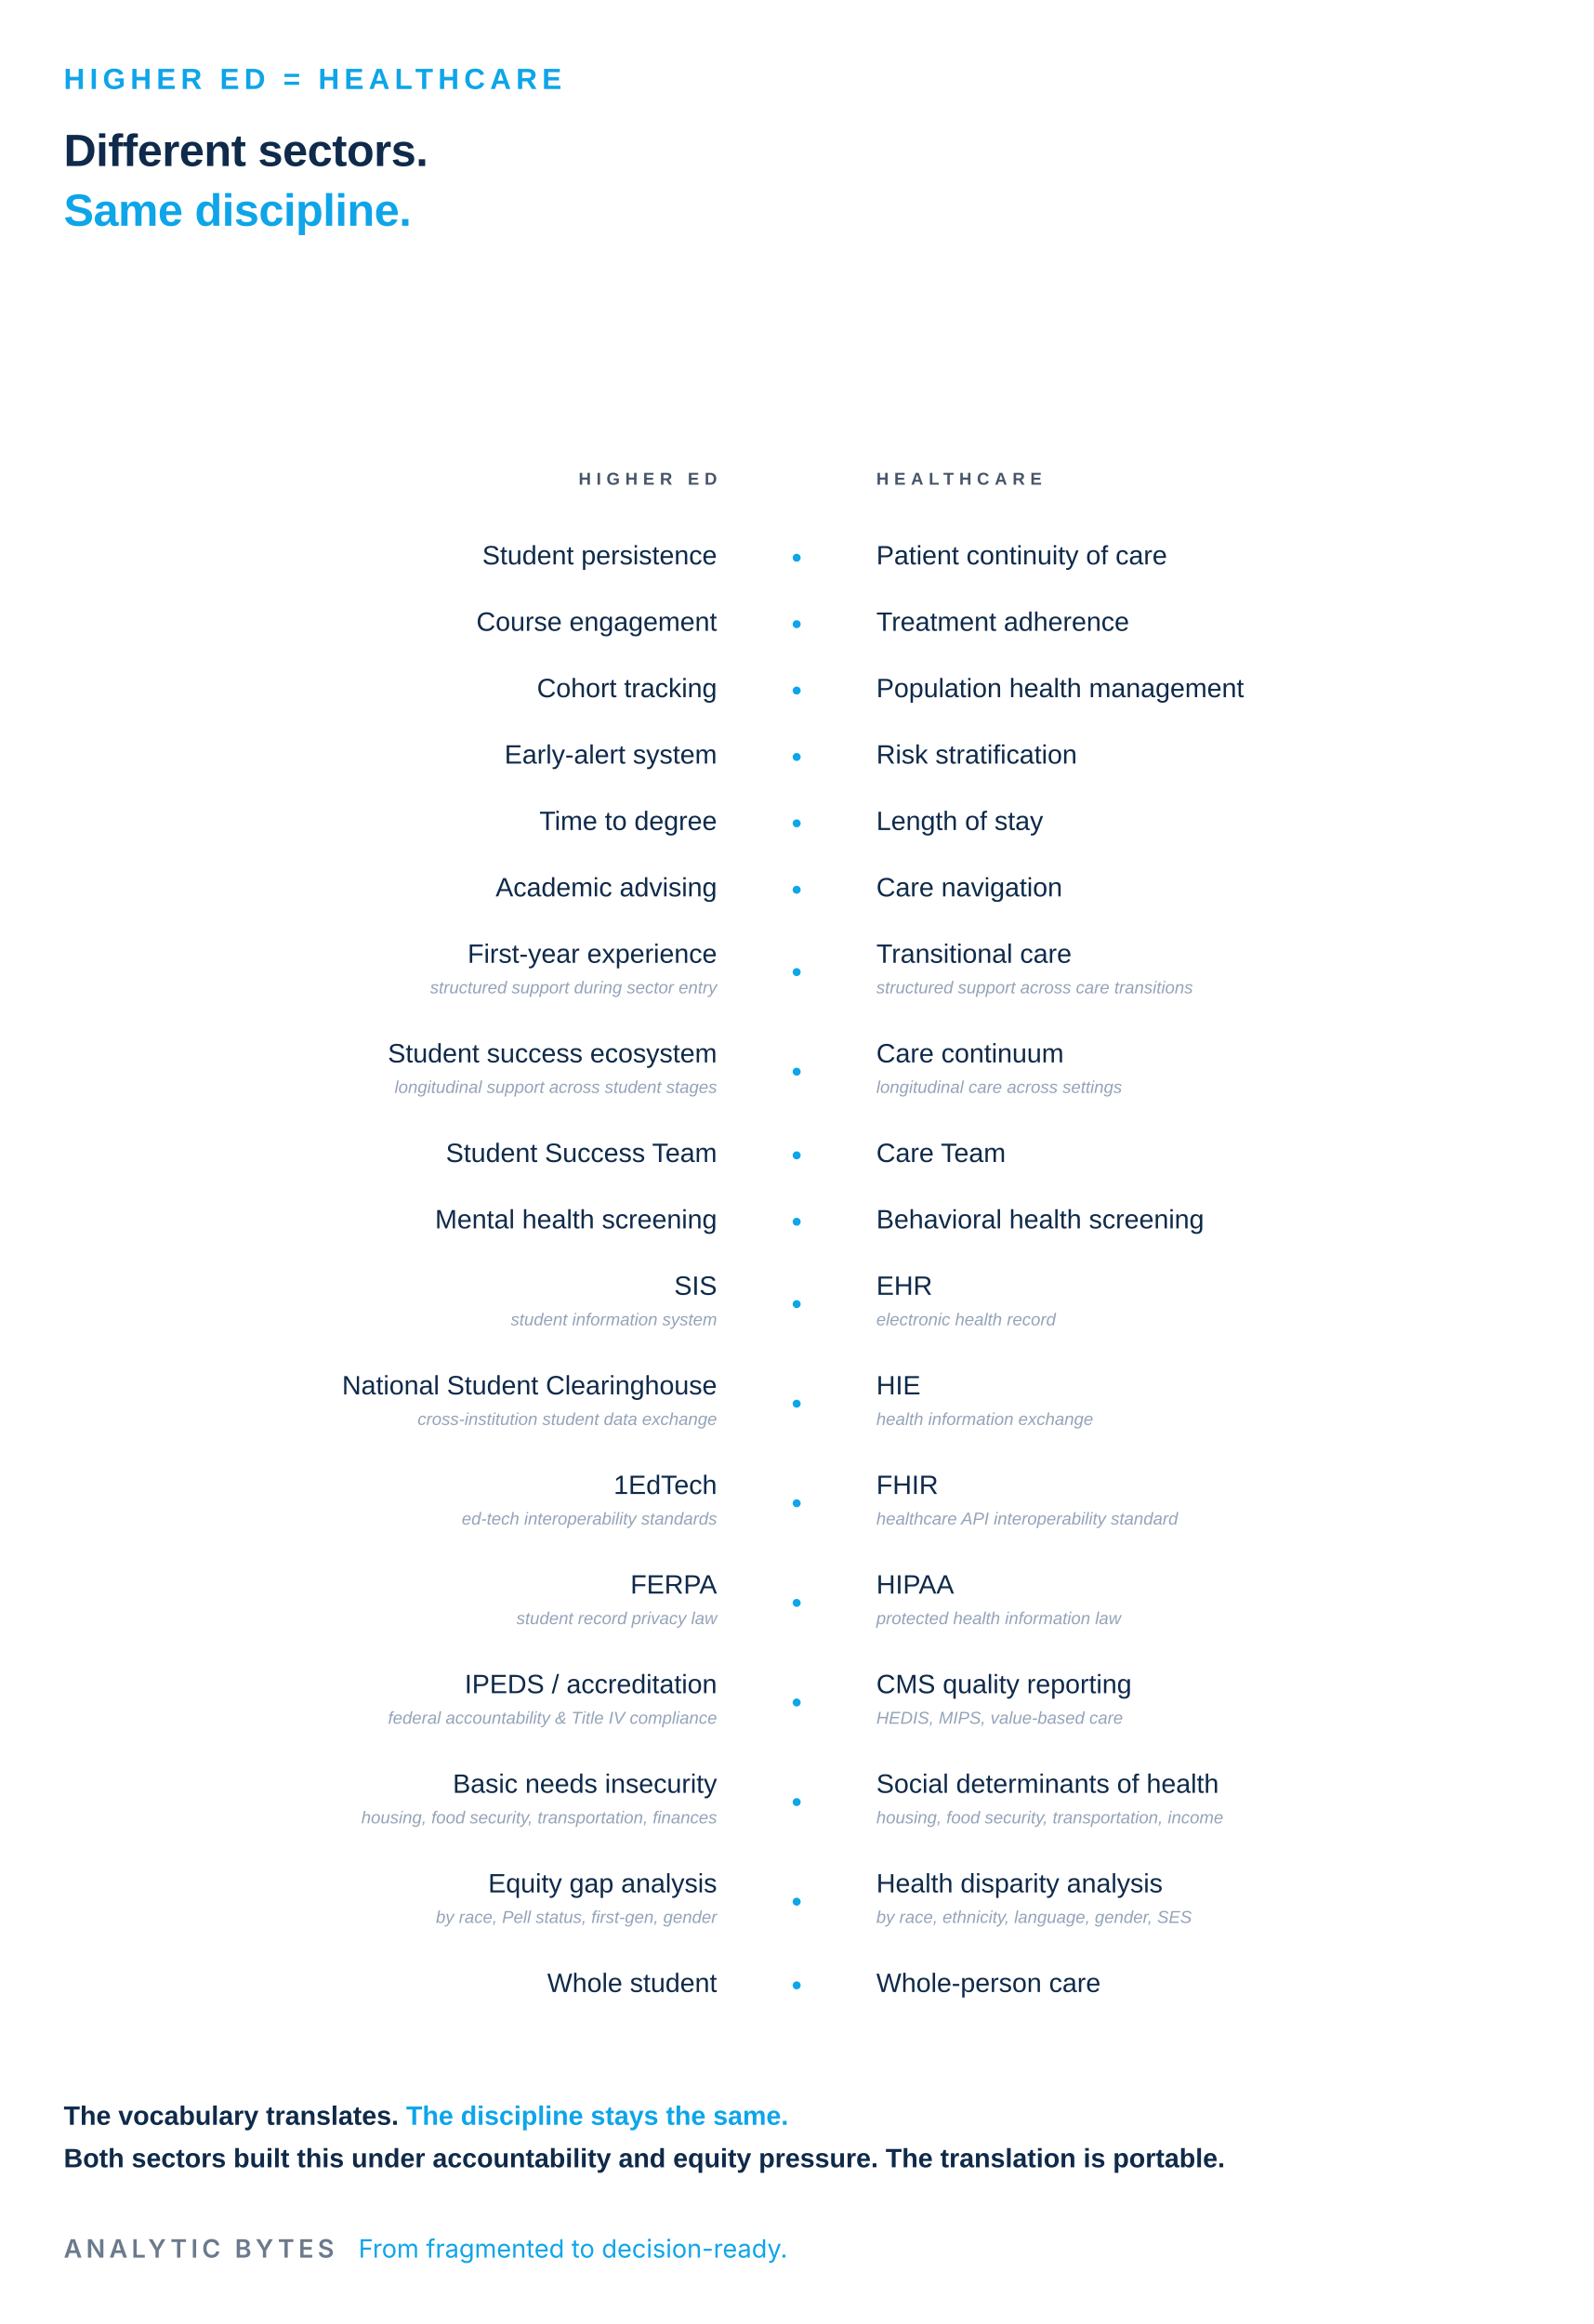
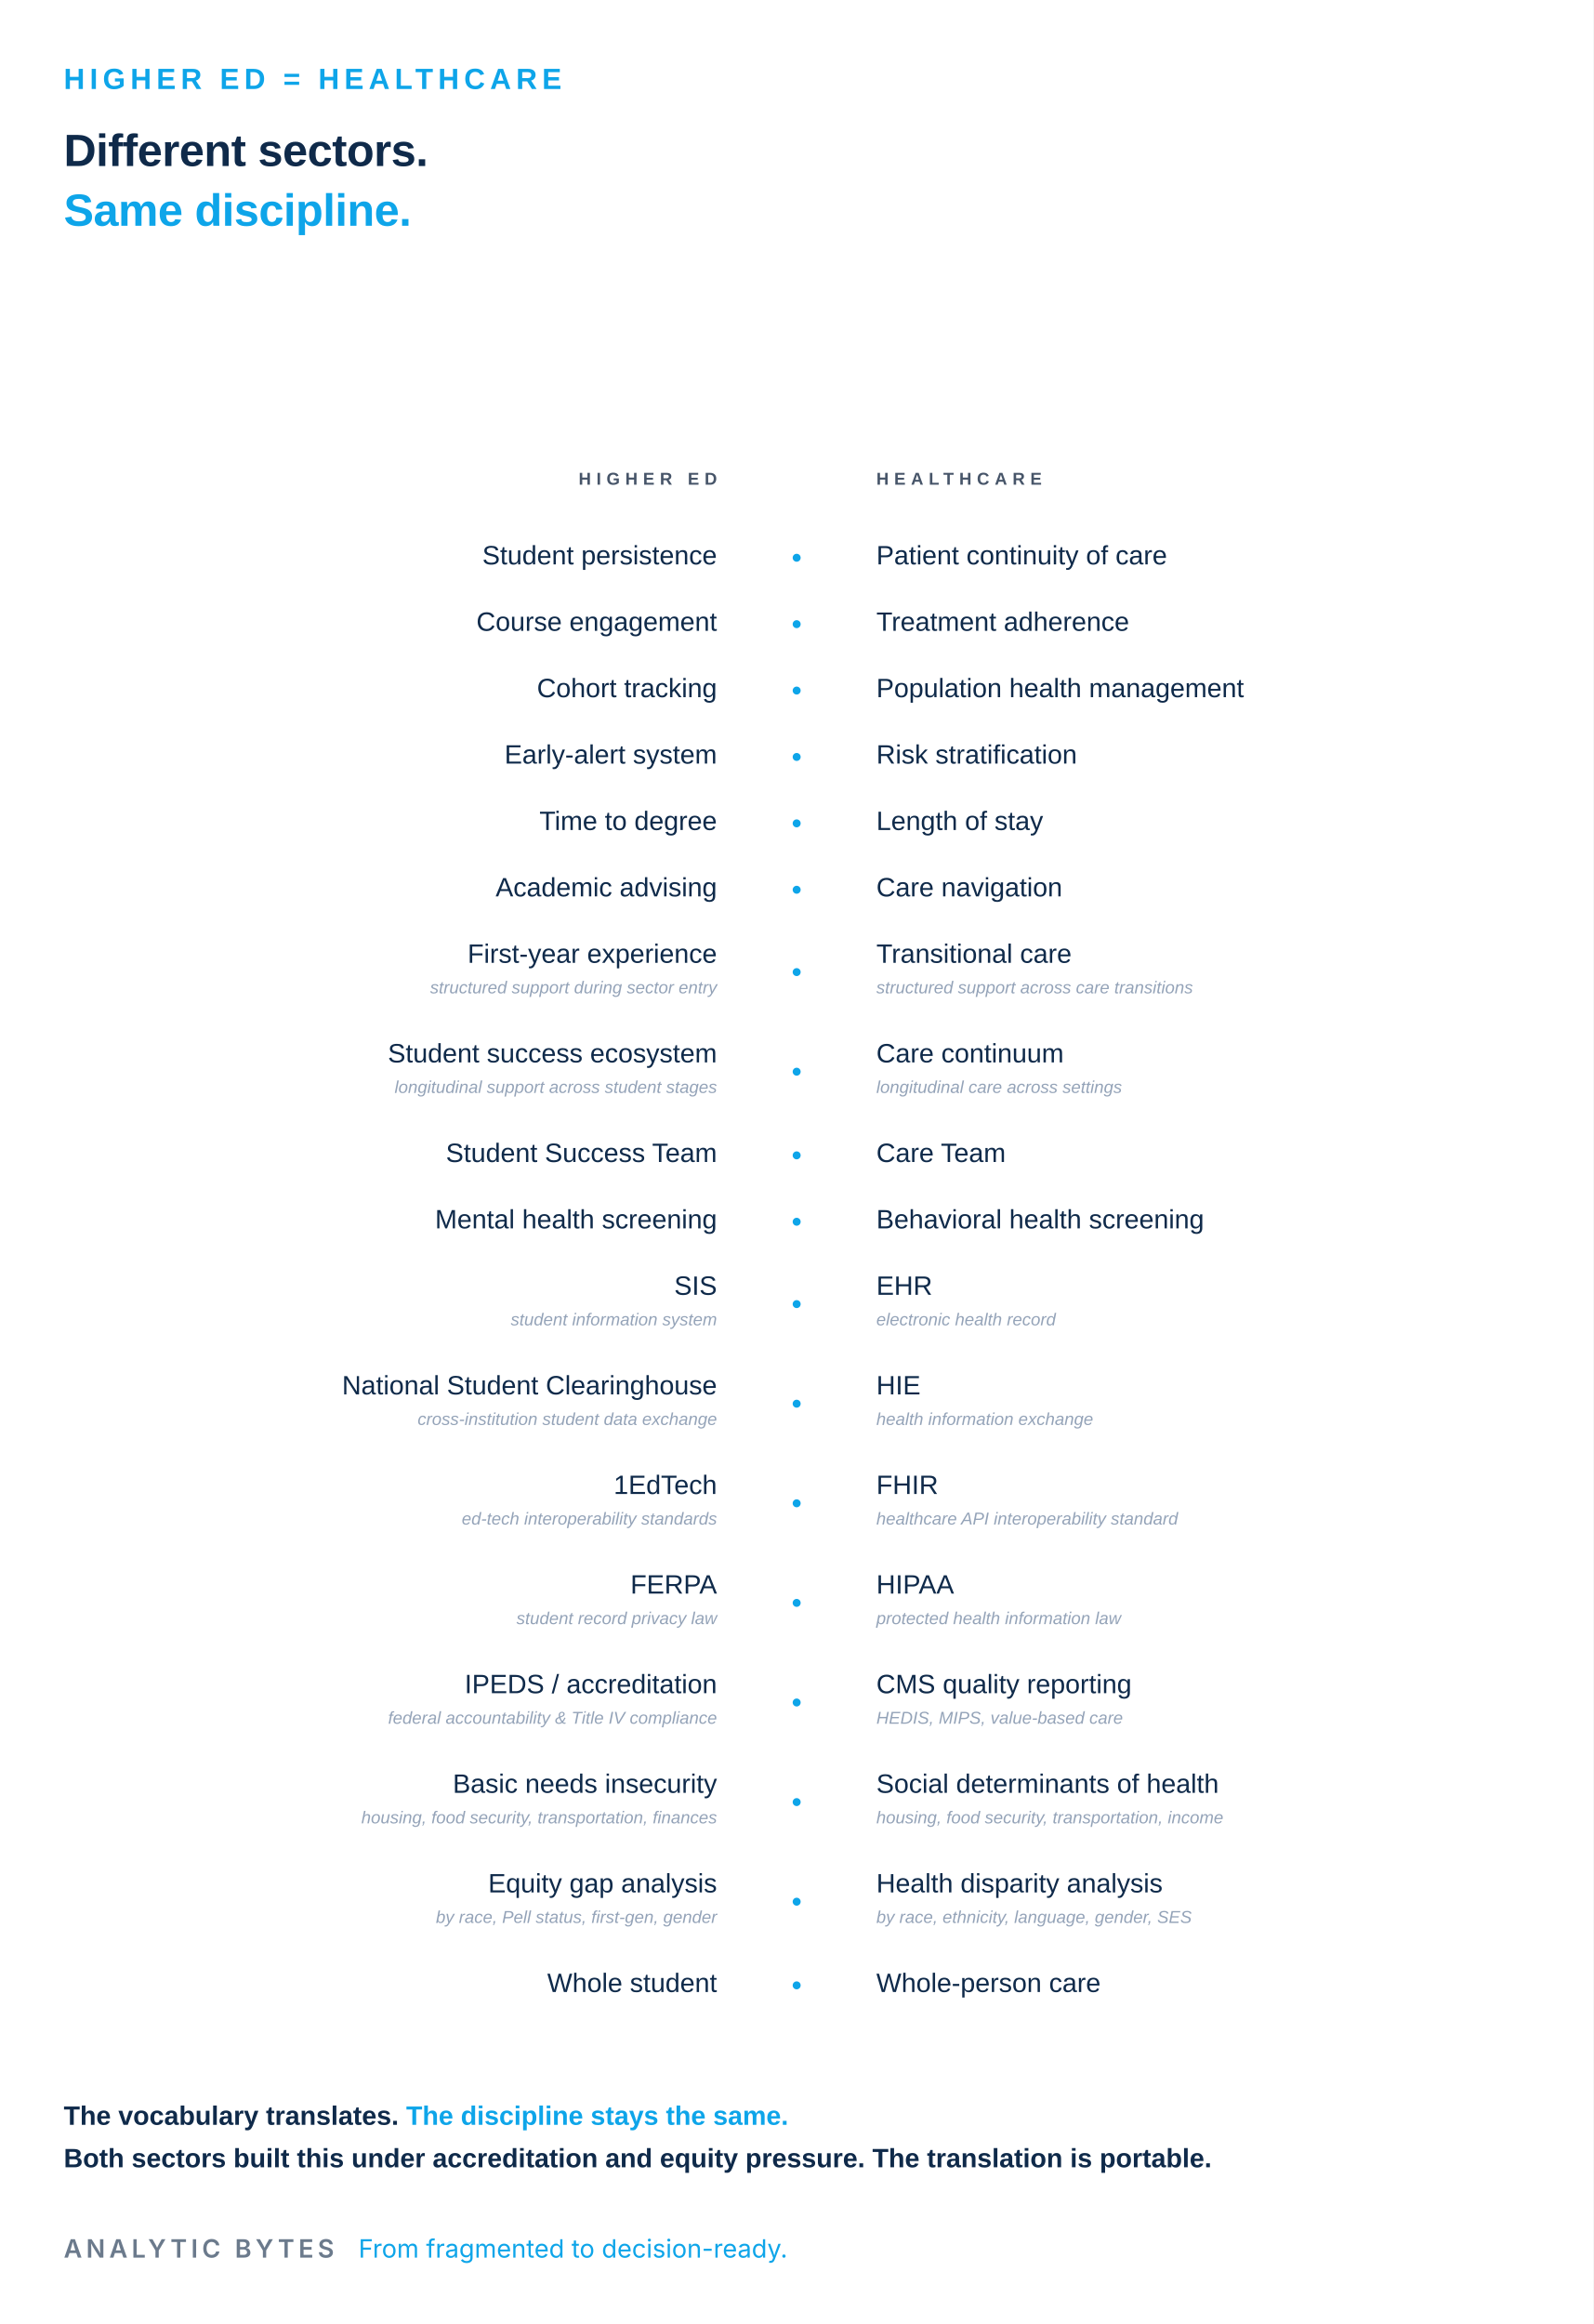
<svg xmlns="http://www.w3.org/2000/svg" viewBox="0 0 1200 1750" role="img">
  <rect width="1200" height="1750" fill="#FFFFFF" />
  <text x="48" y="67" font-family="-apple-system, BlinkMacSystemFont, 'Helvetica Neue', Arial, sans-serif" font-size="22" font-weight="600" letter-spacing="3.7" fill="#0EA5E9">HIGHER ED  =  HEALTHCARE</text>
  <text x="48" y="125" font-family="-apple-system, BlinkMacSystemFont, 'Helvetica Neue', Arial, sans-serif" font-size="34" font-weight="700" letter-spacing="-0.3" fill="#0F2A4A">Different sectors.</text>
  <text x="48" y="170" font-family="-apple-system, BlinkMacSystemFont, 'Helvetica Neue', Arial, sans-serif" font-size="34" font-weight="700" letter-spacing="-0.3" fill="#0EA5E9">Same discipline.</text>
  <text x="540" y="365" font-family="-apple-system, BlinkMacSystemFont, 'Helvetica Neue', Arial, sans-serif" font-size="13" font-weight="600" letter-spacing="4" fill="#475569" text-anchor="end">HIGHER ED</text>
  <text x="660" y="365" font-family="-apple-system, BlinkMacSystemFont, 'Helvetica Neue', Arial, sans-serif" font-size="13" font-weight="600" letter-spacing="4" fill="#475569" text-anchor="start">HEALTHCARE</text>
  <text x="540" y="425" font-family="-apple-system, BlinkMacSystemFont, 'Helvetica Neue', Arial, sans-serif" font-size="20" font-weight="500" fill="#0F2A4A" text-anchor="end">Student persistence</text>
  <circle cx="600" cy="420" r="3" fill="#0EA5E9" />
  <text x="660" y="425" font-family="-apple-system, BlinkMacSystemFont, 'Helvetica Neue', Arial, sans-serif" font-size="20" font-weight="500" fill="#0F2A4A" text-anchor="start">Patient continuity of care</text>
  <text x="540" y="475" font-family="-apple-system, BlinkMacSystemFont, 'Helvetica Neue', Arial, sans-serif" font-size="20" font-weight="500" fill="#0F2A4A" text-anchor="end">Course engagement</text>
  <circle cx="600" cy="470" r="3" fill="#0EA5E9" />
  <text x="660" y="475" font-family="-apple-system, BlinkMacSystemFont, 'Helvetica Neue', Arial, sans-serif" font-size="20" font-weight="500" fill="#0F2A4A" text-anchor="start">Treatment adherence</text>
  <text x="540" y="525" font-family="-apple-system, BlinkMacSystemFont, 'Helvetica Neue', Arial, sans-serif" font-size="20" font-weight="500" fill="#0F2A4A" text-anchor="end">Cohort tracking</text>
  <circle cx="600" cy="520" r="3" fill="#0EA5E9" />
  <text x="660" y="525" font-family="-apple-system, BlinkMacSystemFont, 'Helvetica Neue', Arial, sans-serif" font-size="20" font-weight="500" fill="#0F2A4A" text-anchor="start">Population health management</text>
  <text x="540" y="575" font-family="-apple-system, BlinkMacSystemFont, 'Helvetica Neue', Arial, sans-serif" font-size="20" font-weight="500" fill="#0F2A4A" text-anchor="end">Early-alert system</text>
  <circle cx="600" cy="570" r="3" fill="#0EA5E9" />
  <text x="660" y="575" font-family="-apple-system, BlinkMacSystemFont, 'Helvetica Neue', Arial, sans-serif" font-size="20" font-weight="500" fill="#0F2A4A" text-anchor="start">Risk stratification</text>
  <text x="540" y="625" font-family="-apple-system, BlinkMacSystemFont, 'Helvetica Neue', Arial, sans-serif" font-size="20" font-weight="500" fill="#0F2A4A" text-anchor="end">Time to degree</text>
  <circle cx="600" cy="620" r="3" fill="#0EA5E9" />
  <text x="660" y="625" font-family="-apple-system, BlinkMacSystemFont, 'Helvetica Neue', Arial, sans-serif" font-size="20" font-weight="500" fill="#0F2A4A" text-anchor="start">Length of stay</text>
  <text x="540" y="675" font-family="-apple-system, BlinkMacSystemFont, 'Helvetica Neue', Arial, sans-serif" font-size="20" font-weight="500" fill="#0F2A4A" text-anchor="end">Academic advising</text>
  <circle cx="600" cy="670" r="3" fill="#0EA5E9" />
  <text x="660" y="675" font-family="-apple-system, BlinkMacSystemFont, 'Helvetica Neue', Arial, sans-serif" font-size="20" font-weight="500" fill="#0F2A4A" text-anchor="start">Care navigation</text>
  <text x="540" y="725" font-family="-apple-system, BlinkMacSystemFont, 'Helvetica Neue', Arial, sans-serif" font-size="20" font-weight="500" fill="#0F2A4A" text-anchor="end">First-year experience</text>
  <text x="540" y="748" font-family="-apple-system, BlinkMacSystemFont, 'Helvetica Neue', Arial, sans-serif" font-size="13" font-style="italic" fill="#94A3B8" text-anchor="end">structured support during sector entry</text>
  <circle cx="600" cy="732" r="3" fill="#0EA5E9" />
  <text x="660" y="725" font-family="-apple-system, BlinkMacSystemFont, 'Helvetica Neue', Arial, sans-serif" font-size="20" font-weight="500" fill="#0F2A4A" text-anchor="start">Transitional care</text>
  <text x="660" y="748" font-family="-apple-system, BlinkMacSystemFont, 'Helvetica Neue', Arial, sans-serif" font-size="13" font-style="italic" fill="#94A3B8" text-anchor="start">structured support across care transitions</text>
  <text x="540" y="800" font-family="-apple-system, BlinkMacSystemFont, 'Helvetica Neue', Arial, sans-serif" font-size="20" font-weight="500" fill="#0F2A4A" text-anchor="end">Student success ecosystem</text>
  <text x="540" y="823" font-family="-apple-system, BlinkMacSystemFont, 'Helvetica Neue', Arial, sans-serif" font-size="13" font-style="italic" fill="#94A3B8" text-anchor="end">longitudinal support across student stages</text>
  <circle cx="600" cy="807" r="3" fill="#0EA5E9" />
  <text x="660" y="800" font-family="-apple-system, BlinkMacSystemFont, 'Helvetica Neue', Arial, sans-serif" font-size="20" font-weight="500" fill="#0F2A4A" text-anchor="start">Care continuum</text>
  <text x="660" y="823" font-family="-apple-system, BlinkMacSystemFont, 'Helvetica Neue', Arial, sans-serif" font-size="13" font-style="italic" fill="#94A3B8" text-anchor="start">longitudinal care across settings</text>
  <text x="540" y="875" font-family="-apple-system, BlinkMacSystemFont, 'Helvetica Neue', Arial, sans-serif" font-size="20" font-weight="500" fill="#0F2A4A" text-anchor="end">Student Success Team</text>
  <circle cx="600" cy="870" r="3" fill="#0EA5E9" />
  <text x="660" y="875" font-family="-apple-system, BlinkMacSystemFont, 'Helvetica Neue', Arial, sans-serif" font-size="20" font-weight="500" fill="#0F2A4A" text-anchor="start">Care Team</text>
  <text x="540" y="925" font-family="-apple-system, BlinkMacSystemFont, 'Helvetica Neue', Arial, sans-serif" font-size="20" font-weight="500" fill="#0F2A4A" text-anchor="end">Mental health screening</text>
  <circle cx="600" cy="920" r="3" fill="#0EA5E9" />
  <text x="660" y="925" font-family="-apple-system, BlinkMacSystemFont, 'Helvetica Neue', Arial, sans-serif" font-size="20" font-weight="500" fill="#0F2A4A" text-anchor="start">Behavioral health screening</text>
  <text x="540" y="975" font-family="-apple-system, BlinkMacSystemFont, 'Helvetica Neue', Arial, sans-serif" font-size="20" font-weight="500" fill="#0F2A4A" text-anchor="end">SIS</text>
  <text x="540" y="998" font-family="-apple-system, BlinkMacSystemFont, 'Helvetica Neue', Arial, sans-serif" font-size="13" font-style="italic" fill="#94A3B8" text-anchor="end">student information system</text>
  <circle cx="600" cy="982" r="3" fill="#0EA5E9" />
  <text x="660" y="975" font-family="-apple-system, BlinkMacSystemFont, 'Helvetica Neue', Arial, sans-serif" font-size="20" font-weight="500" fill="#0F2A4A" text-anchor="start">EHR</text>
  <text x="660" y="998" font-family="-apple-system, BlinkMacSystemFont, 'Helvetica Neue', Arial, sans-serif" font-size="13" font-style="italic" fill="#94A3B8" text-anchor="start">electronic health record</text>
  <text x="540" y="1050" font-family="-apple-system, BlinkMacSystemFont, 'Helvetica Neue', Arial, sans-serif" font-size="20" font-weight="500" fill="#0F2A4A" text-anchor="end">National Student Clearinghouse</text>
  <text x="540" y="1073" font-family="-apple-system, BlinkMacSystemFont, 'Helvetica Neue', Arial, sans-serif" font-size="13" font-style="italic" fill="#94A3B8" text-anchor="end">cross-institution student data exchange</text>
  <circle cx="600" cy="1057" r="3" fill="#0EA5E9" />
  <text x="660" y="1050" font-family="-apple-system, BlinkMacSystemFont, 'Helvetica Neue', Arial, sans-serif" font-size="20" font-weight="500" fill="#0F2A4A" text-anchor="start">HIE</text>
  <text x="660" y="1073" font-family="-apple-system, BlinkMacSystemFont, 'Helvetica Neue', Arial, sans-serif" font-size="13" font-style="italic" fill="#94A3B8" text-anchor="start">health information exchange</text>
  <text x="540" y="1125" font-family="-apple-system, BlinkMacSystemFont, 'Helvetica Neue', Arial, sans-serif" font-size="20" font-weight="500" fill="#0F2A4A" text-anchor="end">1EdTech</text>
  <text x="540" y="1148" font-family="-apple-system, BlinkMacSystemFont, 'Helvetica Neue', Arial, sans-serif" font-size="13" font-style="italic" fill="#94A3B8" text-anchor="end">ed-tech interoperability standards</text>
  <circle cx="600" cy="1132" r="3" fill="#0EA5E9" />
  <text x="660" y="1125" font-family="-apple-system, BlinkMacSystemFont, 'Helvetica Neue', Arial, sans-serif" font-size="20" font-weight="500" fill="#0F2A4A" text-anchor="start">FHIR</text>
  <text x="660" y="1148" font-family="-apple-system, BlinkMacSystemFont, 'Helvetica Neue', Arial, sans-serif" font-size="13" font-style="italic" fill="#94A3B8" text-anchor="start">healthcare API interoperability standard</text>
  <text x="540" y="1200" font-family="-apple-system, BlinkMacSystemFont, 'Helvetica Neue', Arial, sans-serif" font-size="20" font-weight="500" fill="#0F2A4A" text-anchor="end">FERPA</text>
  <text x="540" y="1223" font-family="-apple-system, BlinkMacSystemFont, 'Helvetica Neue', Arial, sans-serif" font-size="13" font-style="italic" fill="#94A3B8" text-anchor="end">student record privacy law</text>
  <circle cx="600" cy="1207" r="3" fill="#0EA5E9" />
  <text x="660" y="1200" font-family="-apple-system, BlinkMacSystemFont, 'Helvetica Neue', Arial, sans-serif" font-size="20" font-weight="500" fill="#0F2A4A" text-anchor="start">HIPAA</text>
  <text x="660" y="1223" font-family="-apple-system, BlinkMacSystemFont, 'Helvetica Neue', Arial, sans-serif" font-size="13" font-style="italic" fill="#94A3B8" text-anchor="start">protected health information law</text>
  <text x="540" y="1275" font-family="-apple-system, BlinkMacSystemFont, 'Helvetica Neue', Arial, sans-serif" font-size="20" font-weight="500" fill="#0F2A4A" text-anchor="end">IPEDS / accreditation</text>
  <text x="540" y="1298" font-family="-apple-system, BlinkMacSystemFont, 'Helvetica Neue', Arial, sans-serif" font-size="13" font-style="italic" fill="#94A3B8" text-anchor="end">federal accountability &amp; Title IV compliance</text>
  <circle cx="600" cy="1282" r="3" fill="#0EA5E9" />
  <text x="660" y="1275" font-family="-apple-system, BlinkMacSystemFont, 'Helvetica Neue', Arial, sans-serif" font-size="20" font-weight="500" fill="#0F2A4A" text-anchor="start">CMS quality reporting</text>
  <text x="660" y="1298" font-family="-apple-system, BlinkMacSystemFont, 'Helvetica Neue', Arial, sans-serif" font-size="13" font-style="italic" fill="#94A3B8" text-anchor="start">HEDIS, MIPS, value-based care</text>
  <text x="540" y="1350" font-family="-apple-system, BlinkMacSystemFont, 'Helvetica Neue', Arial, sans-serif" font-size="20" font-weight="500" fill="#0F2A4A" text-anchor="end">Basic needs insecurity</text>
  <text x="540" y="1373" font-family="-apple-system, BlinkMacSystemFont, 'Helvetica Neue', Arial, sans-serif" font-size="13" font-style="italic" fill="#94A3B8" text-anchor="end">housing, food security, transportation, finances</text>
  <circle cx="600" cy="1357" r="3" fill="#0EA5E9" />
  <text x="660" y="1350" font-family="-apple-system, BlinkMacSystemFont, 'Helvetica Neue', Arial, sans-serif" font-size="20" font-weight="500" fill="#0F2A4A" text-anchor="start">Social determinants of health</text>
  <text x="660" y="1373" font-family="-apple-system, BlinkMacSystemFont, 'Helvetica Neue', Arial, sans-serif" font-size="13" font-style="italic" fill="#94A3B8" text-anchor="start">housing, food security, transportation, income</text>
  <text x="540" y="1425" font-family="-apple-system, BlinkMacSystemFont, 'Helvetica Neue', Arial, sans-serif" font-size="20" font-weight="500" fill="#0F2A4A" text-anchor="end">Equity gap analysis</text>
  <text x="540" y="1448" font-family="-apple-system, BlinkMacSystemFont, 'Helvetica Neue', Arial, sans-serif" font-size="13" font-style="italic" fill="#94A3B8" text-anchor="end">by race, Pell status, first-gen, gender</text>
  <circle cx="600" cy="1432" r="3" fill="#0EA5E9" />
  <text x="660" y="1425" font-family="-apple-system, BlinkMacSystemFont, 'Helvetica Neue', Arial, sans-serif" font-size="20" font-weight="500" fill="#0F2A4A" text-anchor="start">Health disparity analysis</text>
  <text x="660" y="1448" font-family="-apple-system, BlinkMacSystemFont, 'Helvetica Neue', Arial, sans-serif" font-size="13" font-style="italic" fill="#94A3B8" text-anchor="start">by race, ethnicity, language, gender, SES</text>
  <text x="540" y="1500" font-family="-apple-system, BlinkMacSystemFont, 'Helvetica Neue', Arial, sans-serif" font-size="20" font-weight="500" fill="#0F2A4A" text-anchor="end">Whole student</text>
  <circle cx="600" cy="1495" r="3" fill="#0EA5E9" />
  <text x="660" y="1500" font-family="-apple-system, BlinkMacSystemFont, 'Helvetica Neue', Arial, sans-serif" font-size="20" font-weight="500" fill="#0F2A4A" text-anchor="start">Whole-person care</text>
  <text x="48" y="1600" font-family="-apple-system, BlinkMacSystemFont, 'Helvetica Neue', Arial, sans-serif" font-size="20" font-weight="600" fill="#0F2A4A">The vocabulary translates. <tspan fill="#0EA5E9">The discipline stays the same.</tspan>
  </text>
-   <text x="48" y="1632" font-family="-apple-system, BlinkMacSystemFont, 'Helvetica Neue', Arial, sans-serif" font-size="20" font-weight="600" fill="#0F2A4A">Both sectors built this under accountability and equity pressure. The translation is portable.</text>
+   <text x="48" y="1632" font-family="-apple-system, BlinkMacSystemFont, 'Helvetica Neue', Arial, sans-serif" font-size="20" font-weight="600" fill="#0F2A4A">Both sectors built this under accreditation and equity pressure. The translation is portable.</text>
  <text x="48" y="1700" font-family="Inter,Helvetica,Arial,sans-serif" font-size="19" letter-spacing="3" fill="#6B7A8C" font-weight="600">ANALYTIC BYTES</text>
  <text x="270" y="1700" font-family="Inter,Helvetica,Arial,sans-serif" font-size="19" fill="#0EA5E9">From fragmented to decision-ready.</text>
</svg>
